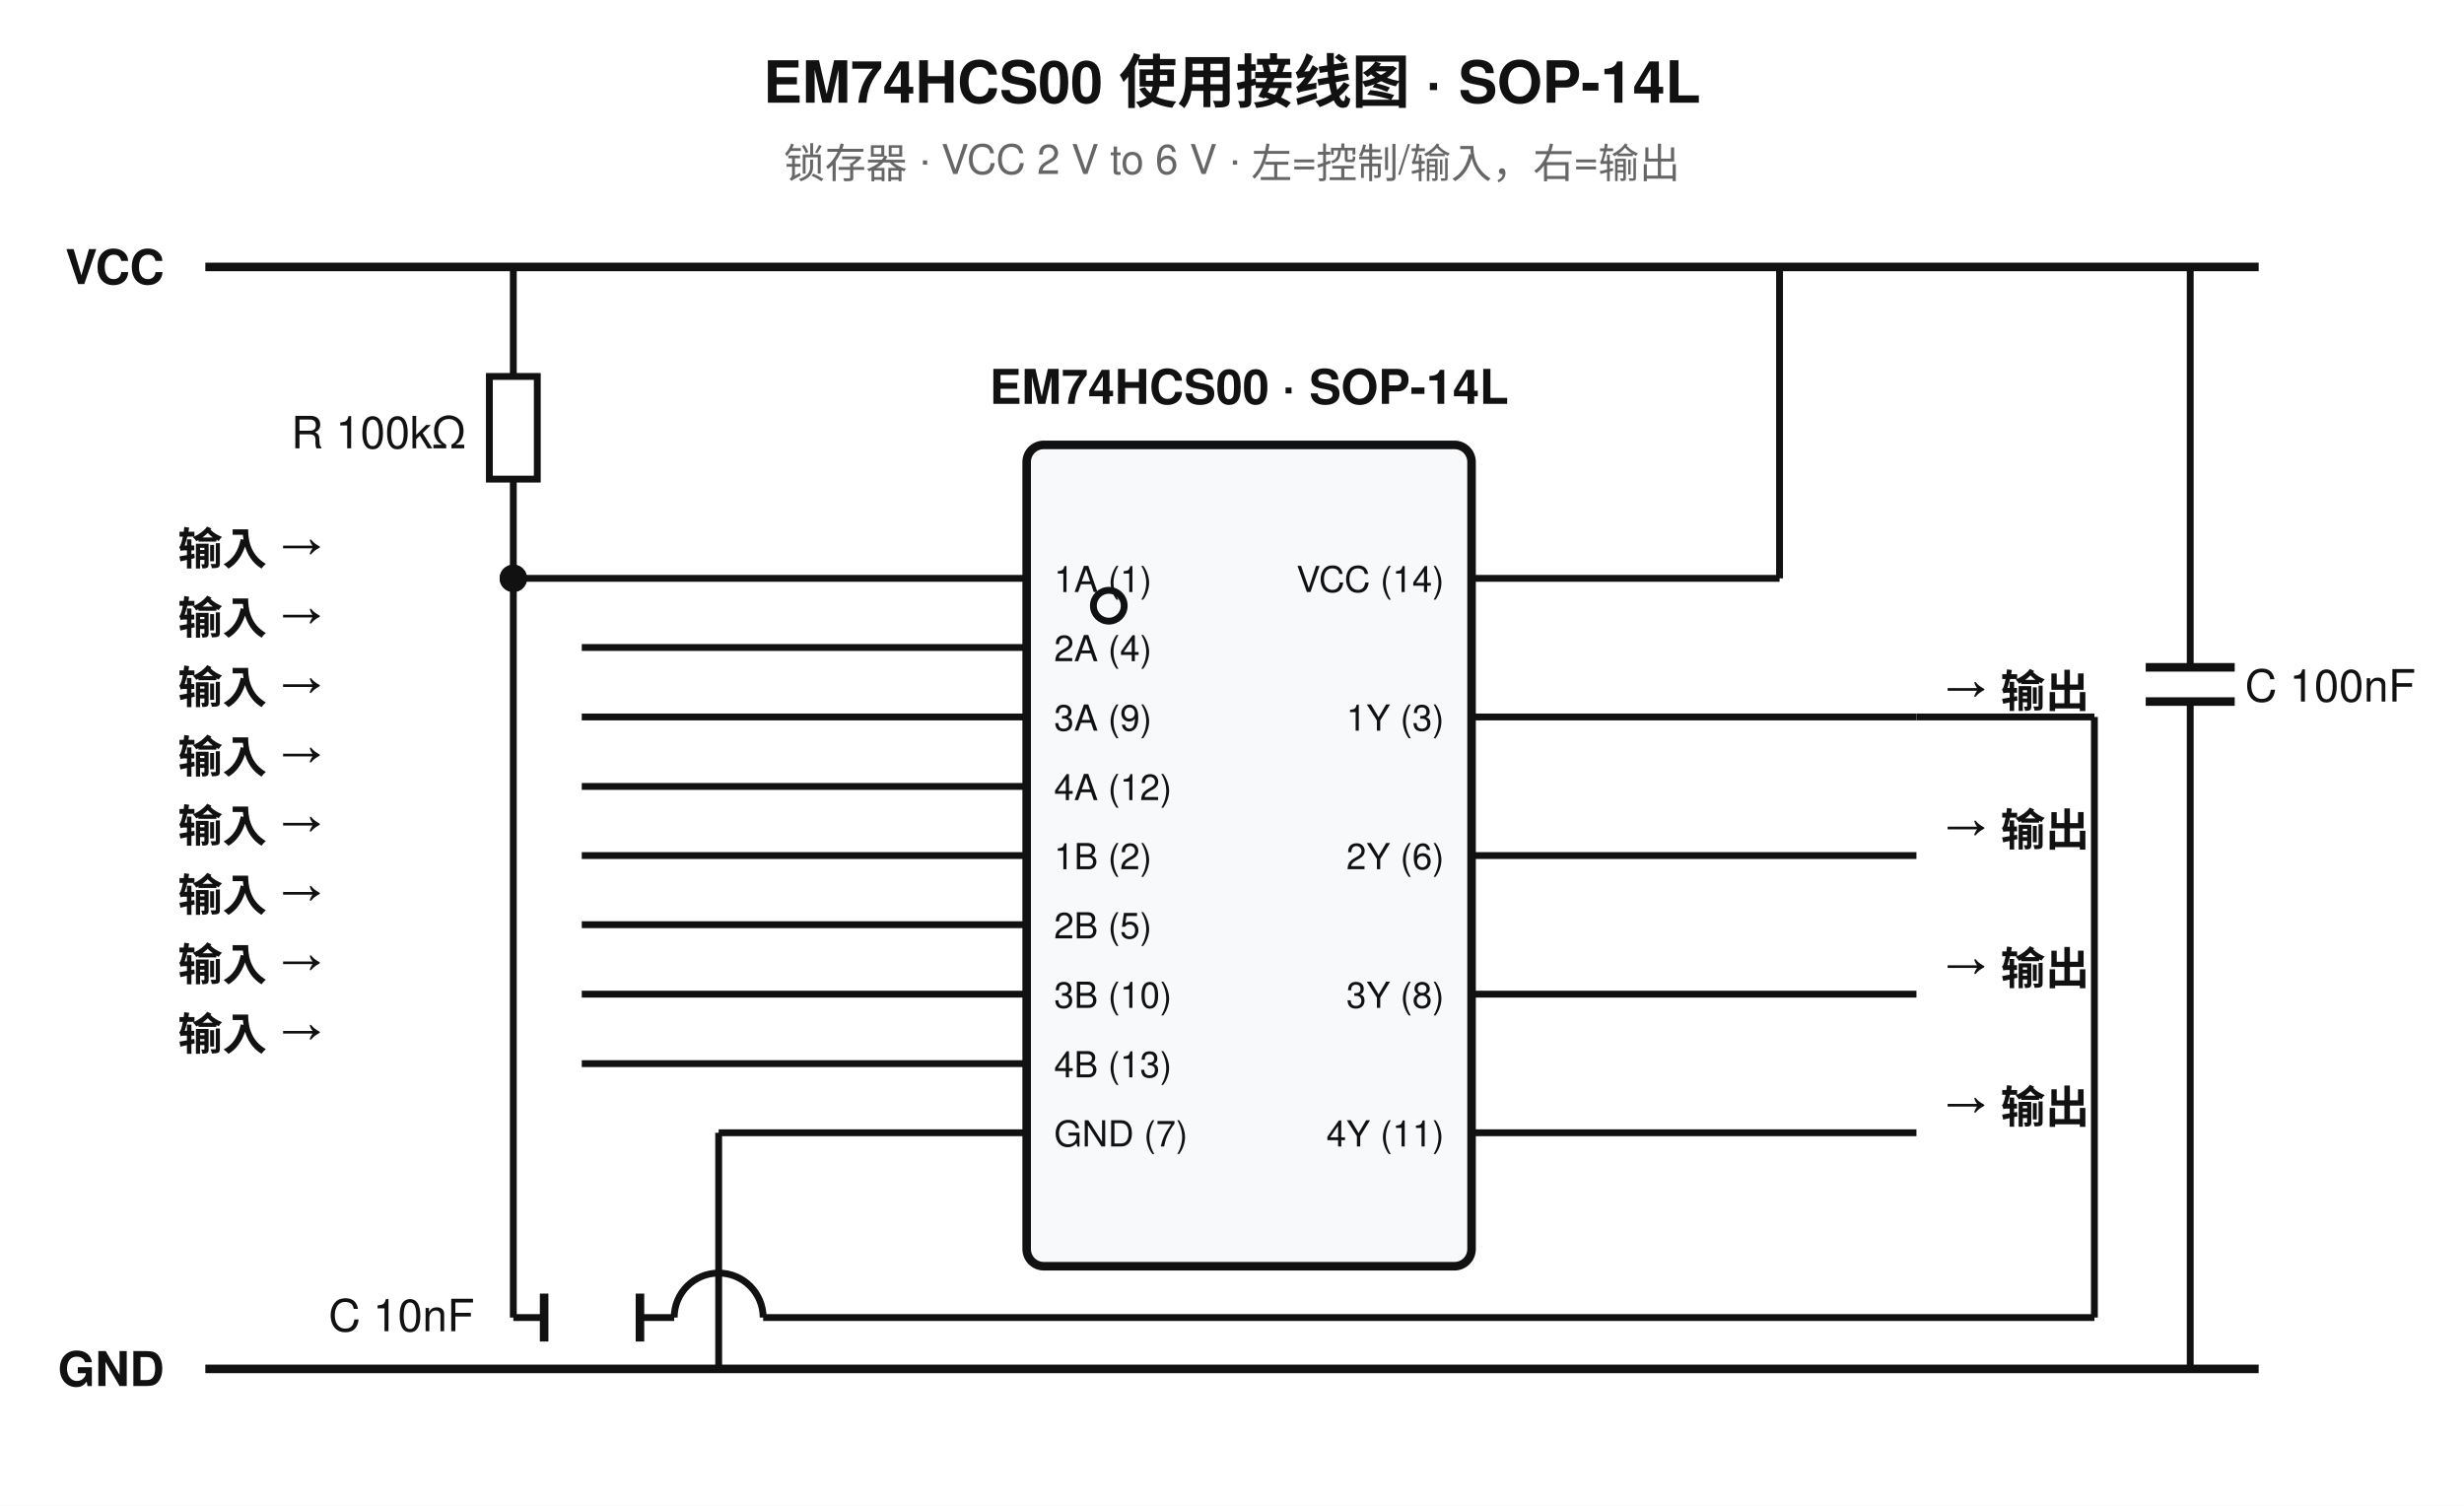
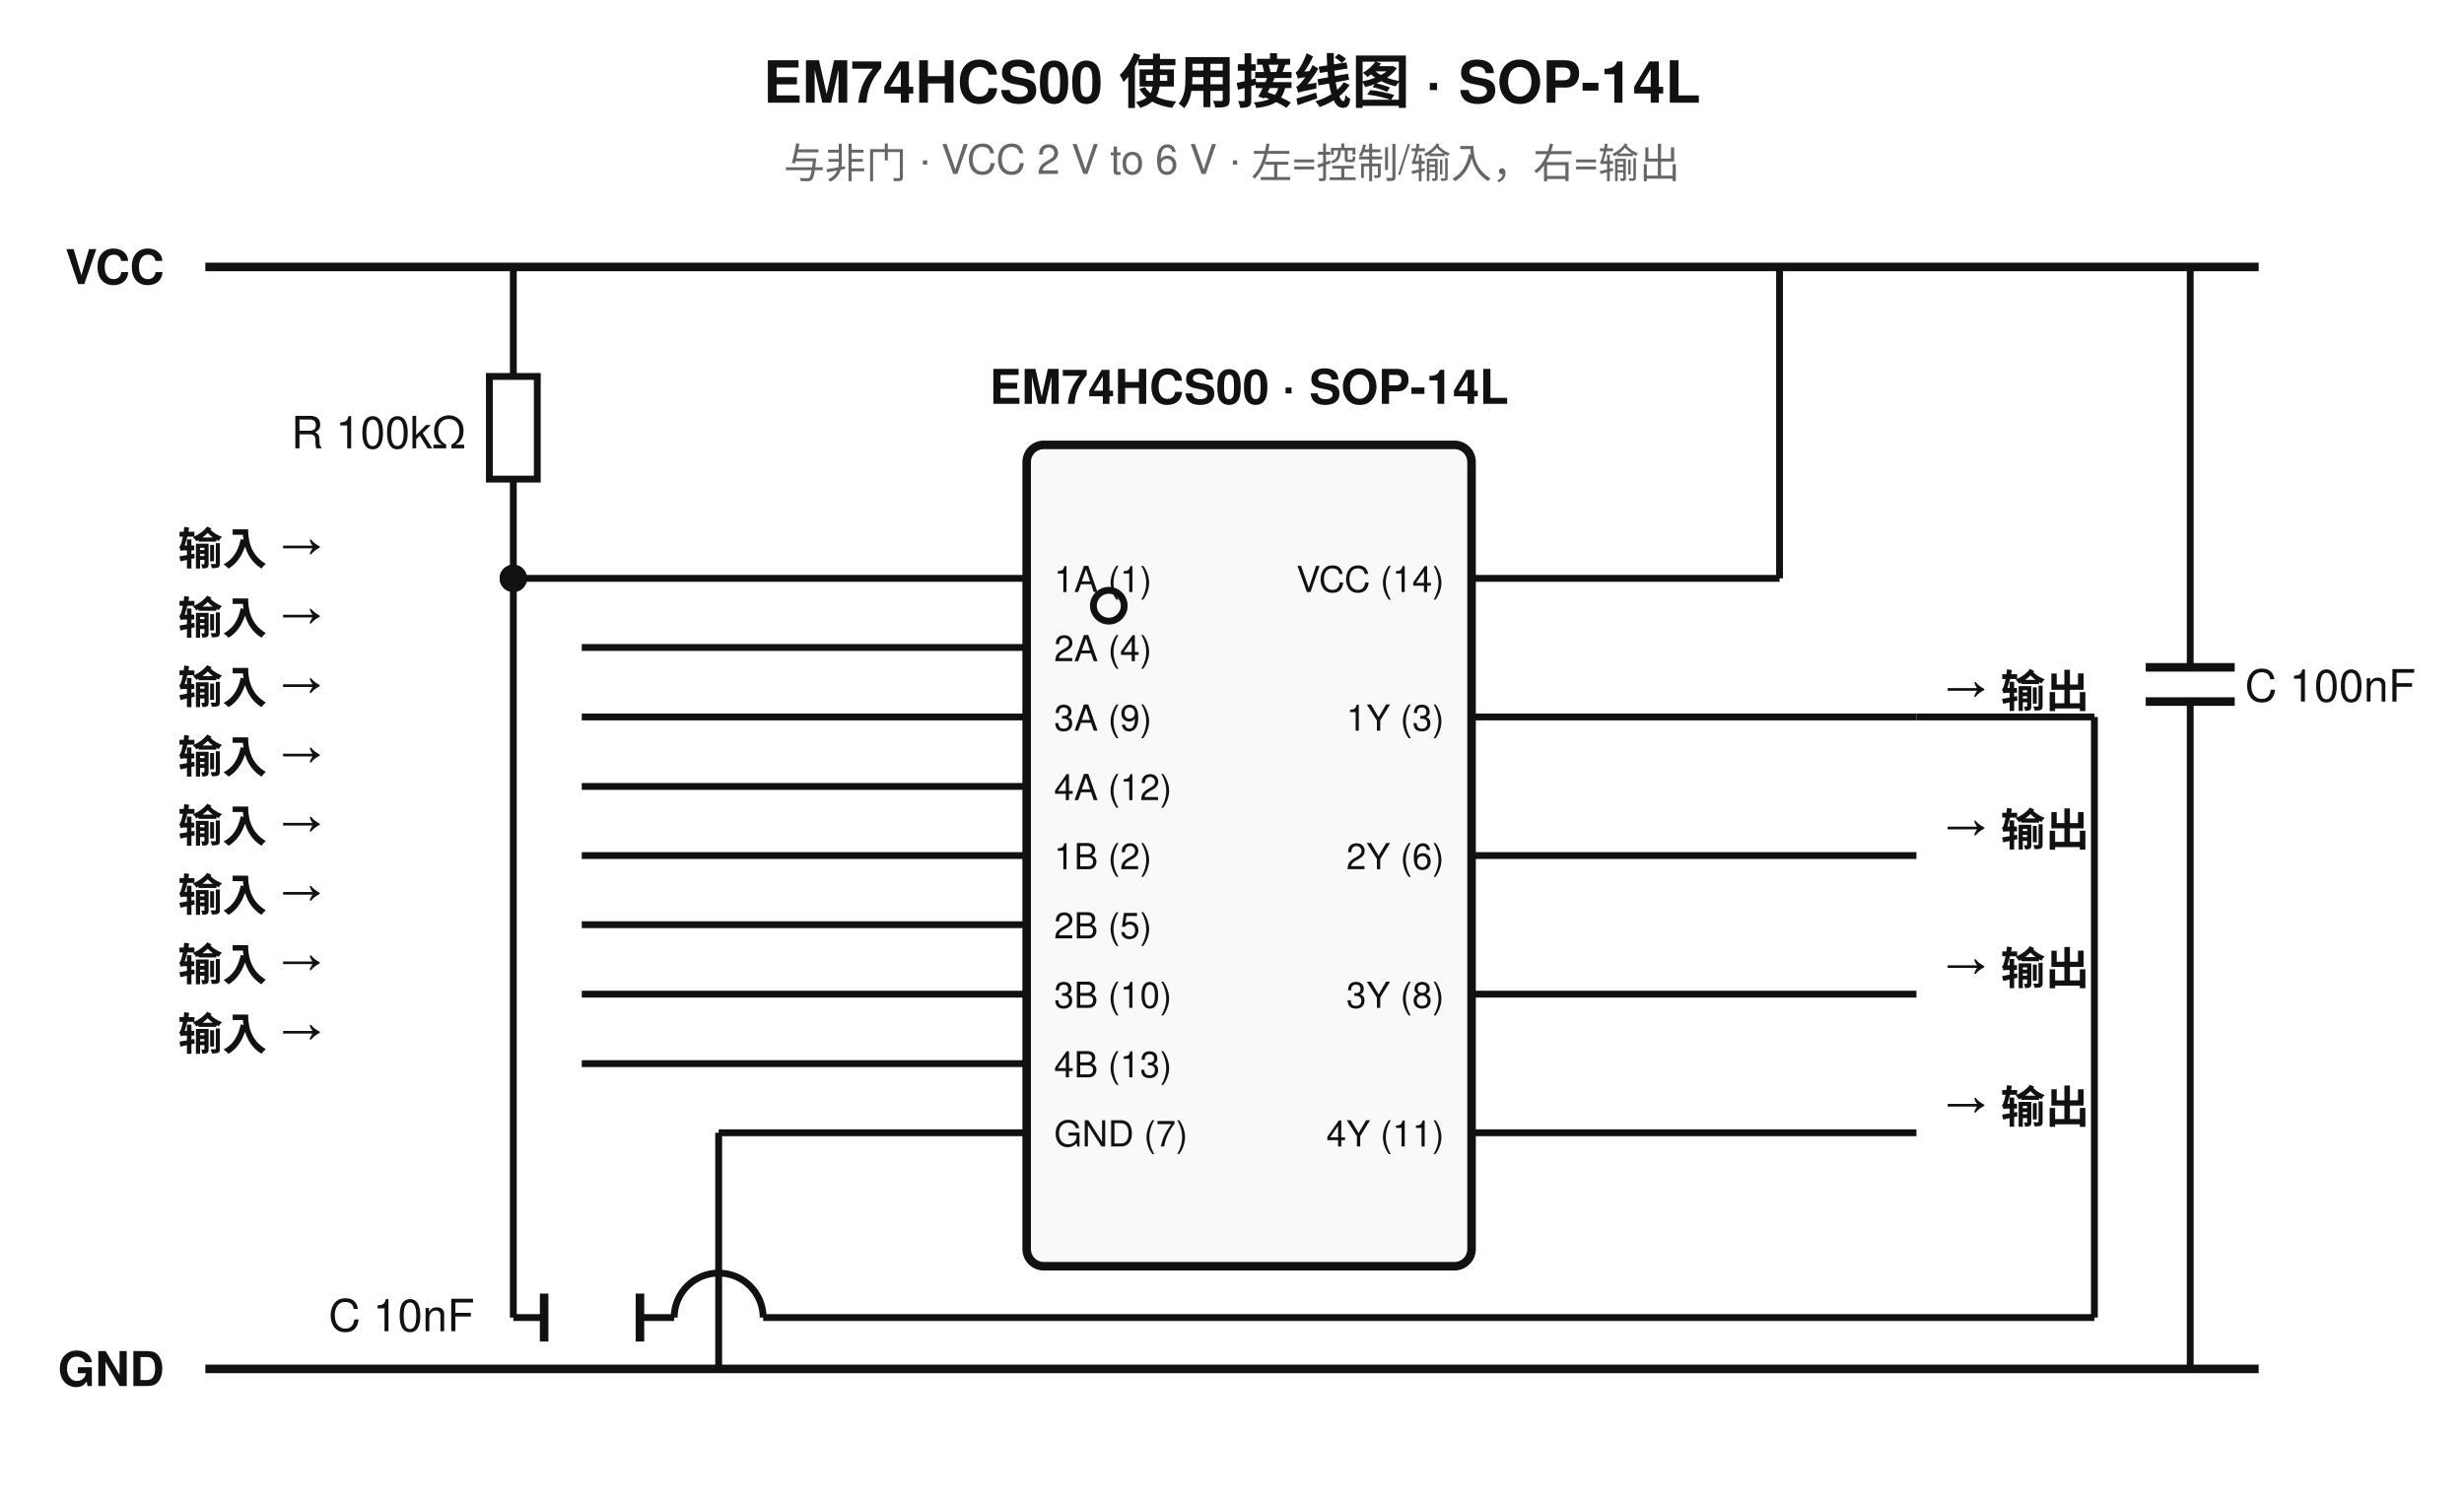
<svg xmlns="http://www.w3.org/2000/svg" viewBox="0 0 720 440" font-family="Helvetica,Arial,sans-serif">
  <rect width="720" height="440" fill="#fff" />
  <text x="360" y="30" text-anchor="middle" font-size="17" font-weight="bold" fill="#111">EM74HCS00 使用接线图 · SOP-14L</text>
-   <text x="360" y="52" text-anchor="middle" font-size="12" fill="#666">锁存器 · VCC 2 V to 6 V · 左=控制/输入，右=输出</text>
+   <text x="360" y="52" text-anchor="middle" font-size="12" fill="#666">与非门 · VCC 2 V to 6 V · 左=控制/输入，右=输出</text>
  <line x1="60" y1="78" x2="660" y2="78" stroke="#111" stroke-width="2.5" />
  <text x="48" y="83" text-anchor="end" font-size="14" font-weight="bold" fill="#111">VCC</text>
  <line x1="60" y1="400" x2="660" y2="400" stroke="#111" stroke-width="2.5" />
  <text x="48" y="405" text-anchor="end" font-size="14" font-weight="bold" fill="#111">GND</text>
  <text x="365" y="118" text-anchor="middle" font-size="14" font-weight="bold" fill="#111">EM74HCS00 · SOP-14L</text>
  <rect x="300" y="130" width="130" height="240" rx="5" fill="#f7f9fb" stroke="#111" stroke-width="2.5" />
  <text x="308" y="173.0" font-size="10.5" fill="#111">1A (1)</text>
  <line x1="300" y1="169.0" x2="150" y2="169.0" stroke="#111" stroke-width="2" />
  <line x1="150" y1="78" x2="150" y2="110.0" stroke="#111" stroke-width="2" />
  <rect x="143" y="110.0" width="14" height="30" fill="#fff" stroke="#111" stroke-width="2" />
  <line x1="150" y1="140.0" x2="150" y2="169.0" stroke="#111" stroke-width="2" />
  <circle cx="150" cy="169.0" r="4" fill="#111" />
  <text x="136" y="131.0" text-anchor="end" font-size="13" fill="#111">R 100kΩ</text>
  <text x="52" y="165.0" font-size="13" font-weight="bold" fill="#111">输入 →</text>
  <text x="308" y="193.2" font-size="10.5" fill="#111">2A (4)</text>
  <line x1="300" y1="189.2" x2="170" y2="189.2" stroke="#111" stroke-width="2" />
  <text x="52" y="185.2" font-size="13" font-weight="bold" fill="#111">输入 →</text>
  <text x="308" y="213.5" font-size="10.5" fill="#111">3A (9)</text>
  <line x1="300" y1="209.5" x2="170" y2="209.5" stroke="#111" stroke-width="2" />
  <text x="52" y="205.5" font-size="13" font-weight="bold" fill="#111">输入 →</text>
  <text x="308" y="233.8" font-size="10.5" fill="#111">4A (12)</text>
  <line x1="300" y1="229.8" x2="170" y2="229.8" stroke="#111" stroke-width="2" />
  <text x="52" y="225.8" font-size="13" font-weight="bold" fill="#111">输入 →</text>
  <text x="308" y="254.0" font-size="10.5" fill="#111">1B (2)</text>
  <line x1="300" y1="250.0" x2="170" y2="250.0" stroke="#111" stroke-width="2" />
  <text x="52" y="246.0" font-size="13" font-weight="bold" fill="#111">输入 →</text>
  <text x="308" y="274.2" font-size="10.5" fill="#111">2B (5)</text>
  <line x1="300" y1="270.2" x2="170" y2="270.2" stroke="#111" stroke-width="2" />
  <text x="52" y="266.2" font-size="13" font-weight="bold" fill="#111">输入 →</text>
  <text x="308" y="294.5" font-size="10.5" fill="#111">3B (10)</text>
  <line x1="300" y1="290.5" x2="170" y2="290.5" stroke="#111" stroke-width="2" />
  <text x="52" y="286.5" font-size="13" font-weight="bold" fill="#111">输入 →</text>
  <text x="308" y="314.8" font-size="10.5" fill="#111">4B (13)</text>
  <line x1="300" y1="310.8" x2="170" y2="310.8" stroke="#111" stroke-width="2" />
  <text x="52" y="306.8" font-size="13" font-weight="bold" fill="#111">输入 →</text>
  <text x="308" y="335.0" font-size="10.5" fill="#111">GND (7)</text>
  <line x1="300" y1="331.0" x2="210" y2="331.0" stroke="#111" stroke-width="2" />
  <line x1="210" y1="331.0" x2="210" y2="400" stroke="#111" stroke-width="2" />
  <text x="422" y="173.0" text-anchor="end" font-size="10.5" fill="#111">VCC (14)</text>
  <line x1="430" y1="169.0" x2="520" y2="169.0" stroke="#111" stroke-width="2" />
  <line x1="520" y1="169.0" x2="520" y2="78" stroke="#111" stroke-width="2" />
  <text x="422" y="213.5" text-anchor="end" font-size="10.5" fill="#111">1Y (3)</text>
  <line x1="430" y1="209.5" x2="560" y2="209.5" stroke="#111" stroke-width="2" />
  <text x="568" y="205.5" font-size="13" font-weight="bold" fill="#111">→ 输出</text>
  <text x="422" y="254.0" text-anchor="end" font-size="10.5" fill="#111">2Y (6)</text>
  <line x1="430" y1="250.0" x2="560" y2="250.0" stroke="#111" stroke-width="2" />
  <text x="568" y="246.0" font-size="13" font-weight="bold" fill="#111">→ 输出</text>
  <text x="422" y="294.5" text-anchor="end" font-size="10.5" fill="#111">3Y (8)</text>
  <line x1="430" y1="290.5" x2="560" y2="290.5" stroke="#111" stroke-width="2" />
  <text x="568" y="286.5" font-size="13" font-weight="bold" fill="#111">→ 输出</text>
  <text x="422" y="335.0" text-anchor="end" font-size="10.5" fill="#111">4Y (11)</text>
  <line x1="430" y1="331.0" x2="560" y2="331.0" stroke="#111" stroke-width="2" />
  <text x="568" y="327.0" font-size="13" font-weight="bold" fill="#111">→ 输出</text>
  <circle cx="324" cy="177.0" r="4.5" fill="none" stroke="#111" stroke-width="2" />
  <line x1="560" y1="209.5" x2="612" y2="209.5" stroke="#111" stroke-width="2" />
  <line x1="612" y1="209.5" x2="612" y2="385" stroke="#111" stroke-width="2" />
  <line x1="159" y1="385" x2="150" y2="385" stroke="#111" stroke-width="2" />
  <line x1="159" y1="378" x2="159" y2="392" stroke="#111" stroke-width="2.5" />
  <line x1="187" y1="378" x2="187" y2="392" stroke="#111" stroke-width="2.5" />
  <line x1="187" y1="385" x2="197" y2="385" stroke="#111" stroke-width="2" />
  <path d="M197,385 A13,13 0 0,1 223,385" fill="none" stroke="#111" stroke-width="2" />
  <line x1="223" y1="385" x2="612" y2="385" stroke="#111" stroke-width="2" />
  <text x="96" y="389" font-size="13" fill="#111">C 10nF</text>
  <line x1="150" y1="385" x2="150" y2="169.0" stroke="#111" stroke-width="2" />
  <circle cx="150" cy="169.0" r="4" fill="#111" />
  <text x="656" y="205" font-size="13" fill="#111">C 100nF</text>
  <line x1="640" y1="78" x2="640" y2="195" stroke="#111" stroke-width="2" />
  <line x1="627" y1="195" x2="653" y2="195" stroke="#111" stroke-width="2.5" />
  <line x1="627" y1="205" x2="653" y2="205" stroke="#111" stroke-width="2.5" />
  <line x1="640" y1="205" x2="640" y2="400" stroke="#111" stroke-width="2" />
</svg>
